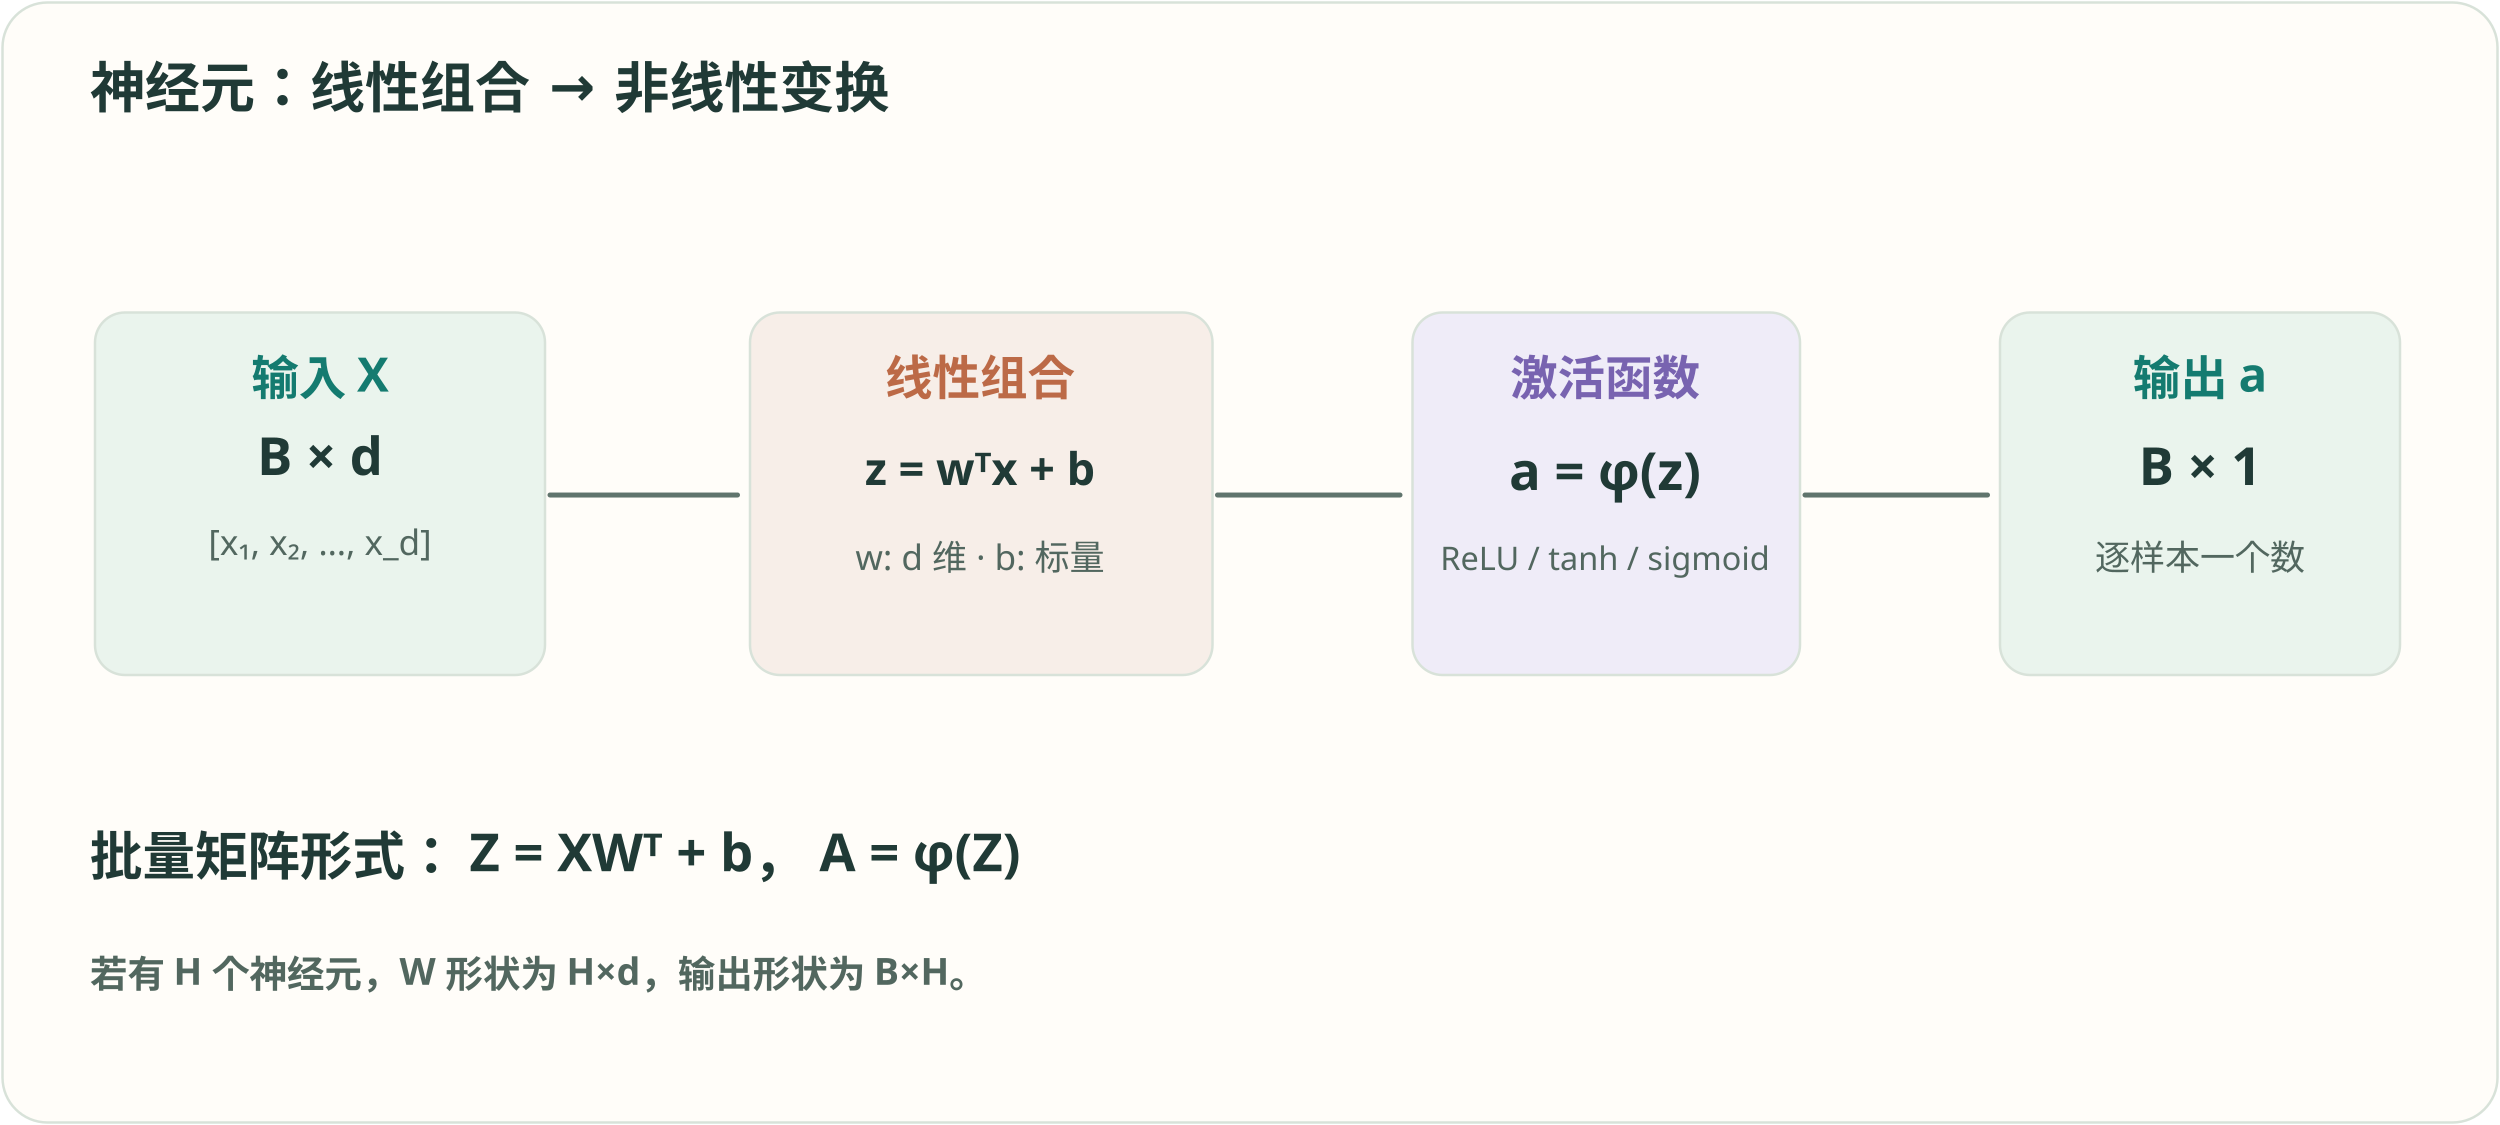
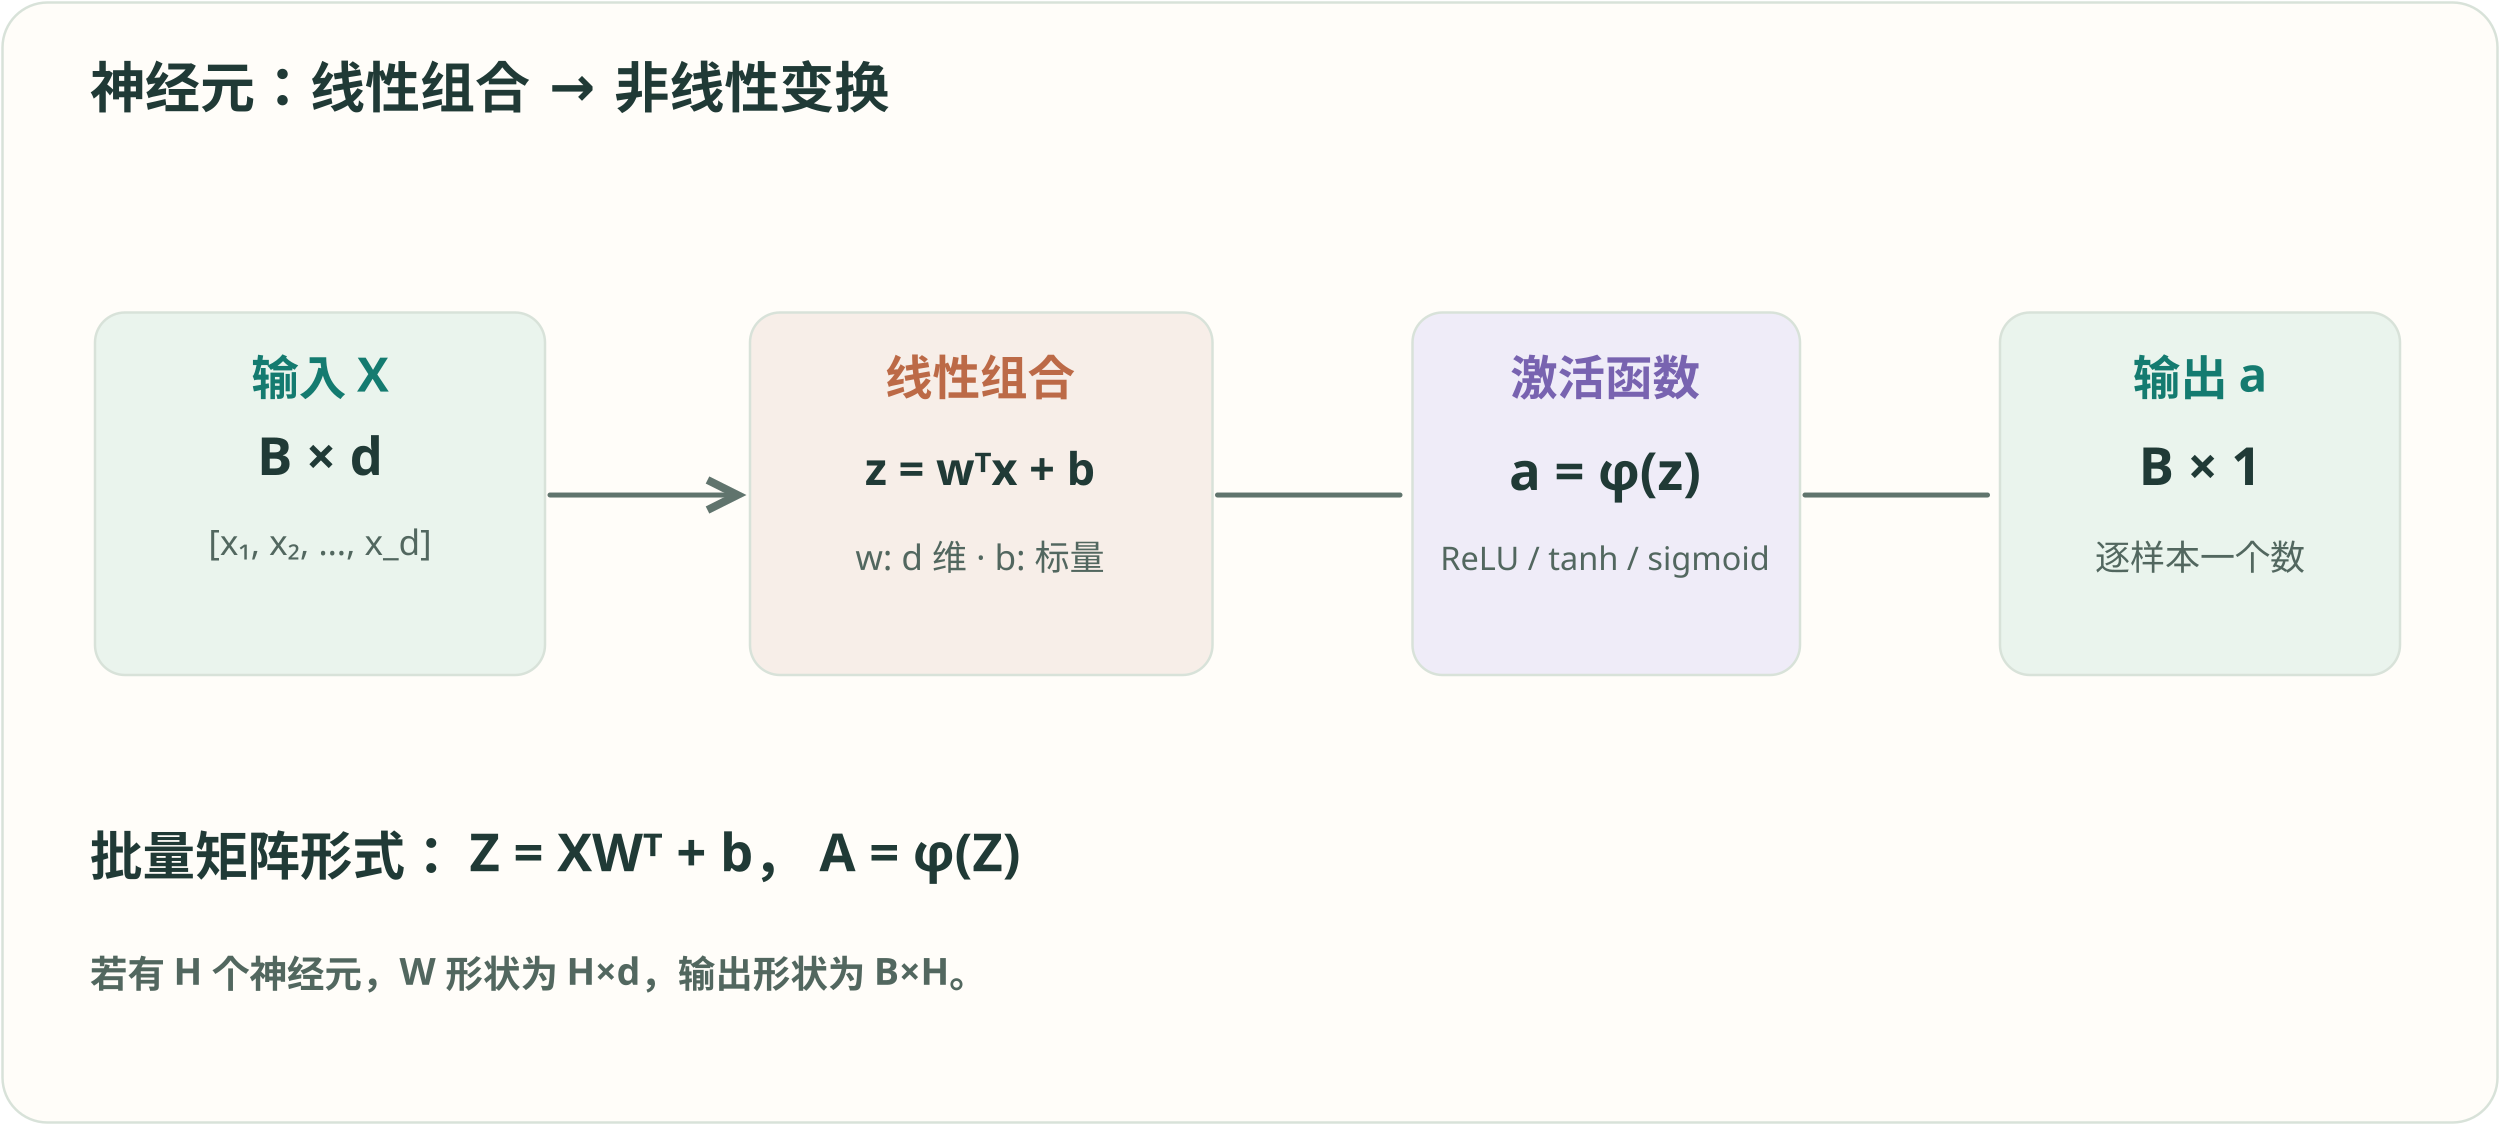
<svg xmlns="http://www.w3.org/2000/svg" viewBox="0 0 1000 450" role="img" aria-labelledby="title desc">
  <defs>
    <marker id="arr" markerWidth="9" markerHeight="9" refX="7" refY="4" orient="auto">
-       <path d="M1 1 L7 4 L1 7" fill="none" stroke="#60746d" stroke-width="1.6" />
+       <path d="M1 1 L7 4 L1 7" fill="none" stroke="#60746d" stroke-width="1.6" marker-end="url(#arr)" />
    </marker>
    <marker id="rev" markerWidth="9" markerHeight="9" refX="7" refY="4" orient="auto">
-       <path d="M1 1 L7 4 L1 7" fill="none" stroke="#bc6a47" stroke-width="1.6" />
+       <path d="M1 1 L7 4 L1 7" fill="none" stroke="#bc6a47" stroke-width="1.6" marker-end="url(#rev)" />
    </marker>
  </defs>
  <rect x="1" y="1" width="998" height="448" rx="18" fill="#fffdf9" stroke="#d8e2d9" />
  <g font-family="system-ui,'PingFang SC','Microsoft YaHei',sans-serif">
    <text x="36" y="43" font-size="22" fill="#203a36" font-weight="750" text-anchor="start">神经元：线性组合 → 非线性变换</text>
    <rect x="38" y="125" width="180" height="145" rx="12" fill="#eaf4ed" stroke="#d8e2d9" />
    <text x="128" y="158" font-size="19" fill="#147b70" font-weight="750" text-anchor="middle">输入 X</text>
    <text x="128" y="190" font-size="21" fill="#203a36" font-weight="700" text-anchor="middle">B × d</text>
    <text x="128" y="222" font-size="14" fill="#52675f" font-weight="500" text-anchor="middle">[x₁, x₂, …, x_d]</text>
-     <path d="M220 198 L295 198" fill="none" stroke="#60746d" stroke-width="2" stroke-linecap="round" />
+     <path d="M220 198 L295 198" fill="none" stroke="#60746d" stroke-width="2" stroke-linecap="round" marker-end="url(#arr)" />
    <rect x="300" y="125" width="185" height="145" rx="12" fill="#f7eee8" stroke="#d8e2d9" />
    <text x="392" y="158" font-size="19" fill="#bc6a47" font-weight="750" text-anchor="middle">线性组合</text>
    <text x="392" y="194" font-size="18" fill="#203a36" font-weight="700" text-anchor="middle">z = wᵀx + b</text>
    <text x="392" y="228" font-size="14" fill="#52675f" font-weight="500" text-anchor="middle">w: d 维 · b: 标量</text>
-     <path d="M487 198 L560 198" fill="none" stroke="#60746d" stroke-width="2" stroke-linecap="round" />
+     <path d="M487 198 L560 198" fill="none" stroke="#60746d" stroke-width="2" stroke-linecap="round" marker-end="url(#arr)" />
    <rect x="565" y="125" width="155" height="145" rx="12" fill="#efecf8" stroke="#d8e2d9" />
    <text x="642" y="158" font-size="19" fill="#7863b0" font-weight="750" text-anchor="middle">激活函数</text>
    <text x="642" y="196" font-size="21" fill="#203a36" font-weight="700" text-anchor="middle">a = φ(z)</text>
    <text x="642" y="228" font-size="13" fill="#52675f" font-weight="500" text-anchor="middle">ReLU / tanh / sigmoid</text>
-     <path d="M722 198 L795 198" fill="none" stroke="#60746d" stroke-width="2" stroke-linecap="round" />
+     <path d="M722 198 L795 198" fill="none" stroke="#60746d" stroke-width="2" stroke-linecap="round" marker-end="url(#arr)" />
    <rect x="800" y="125" width="160" height="145" rx="12" fill="#eaf4ed" stroke="#d8e2d9" />
    <text x="880" y="158" font-size="19" fill="#147b70" font-weight="750" text-anchor="middle">输出 a</text>
    <text x="880" y="194" font-size="21" fill="#203a36" font-weight="700" text-anchor="middle">B × 1</text>
    <text x="880" y="228" font-size="14" fill="#52675f" font-weight="500" text-anchor="middle">逐样本一个数</text>
    <text x="36" y="350" font-size="21" fill="#203a36" font-weight="750" text-anchor="start">批量矩阵形式： Z = XWᵀ + b， A = φ(Z)</text>
    <text x="36" y="395" font-size="15" fill="#52675f" font-weight="550" text-anchor="start">若有 H 个神经元，W 形状为 H×d，输出形状为 B×H。</text>
  </g>
</svg>
